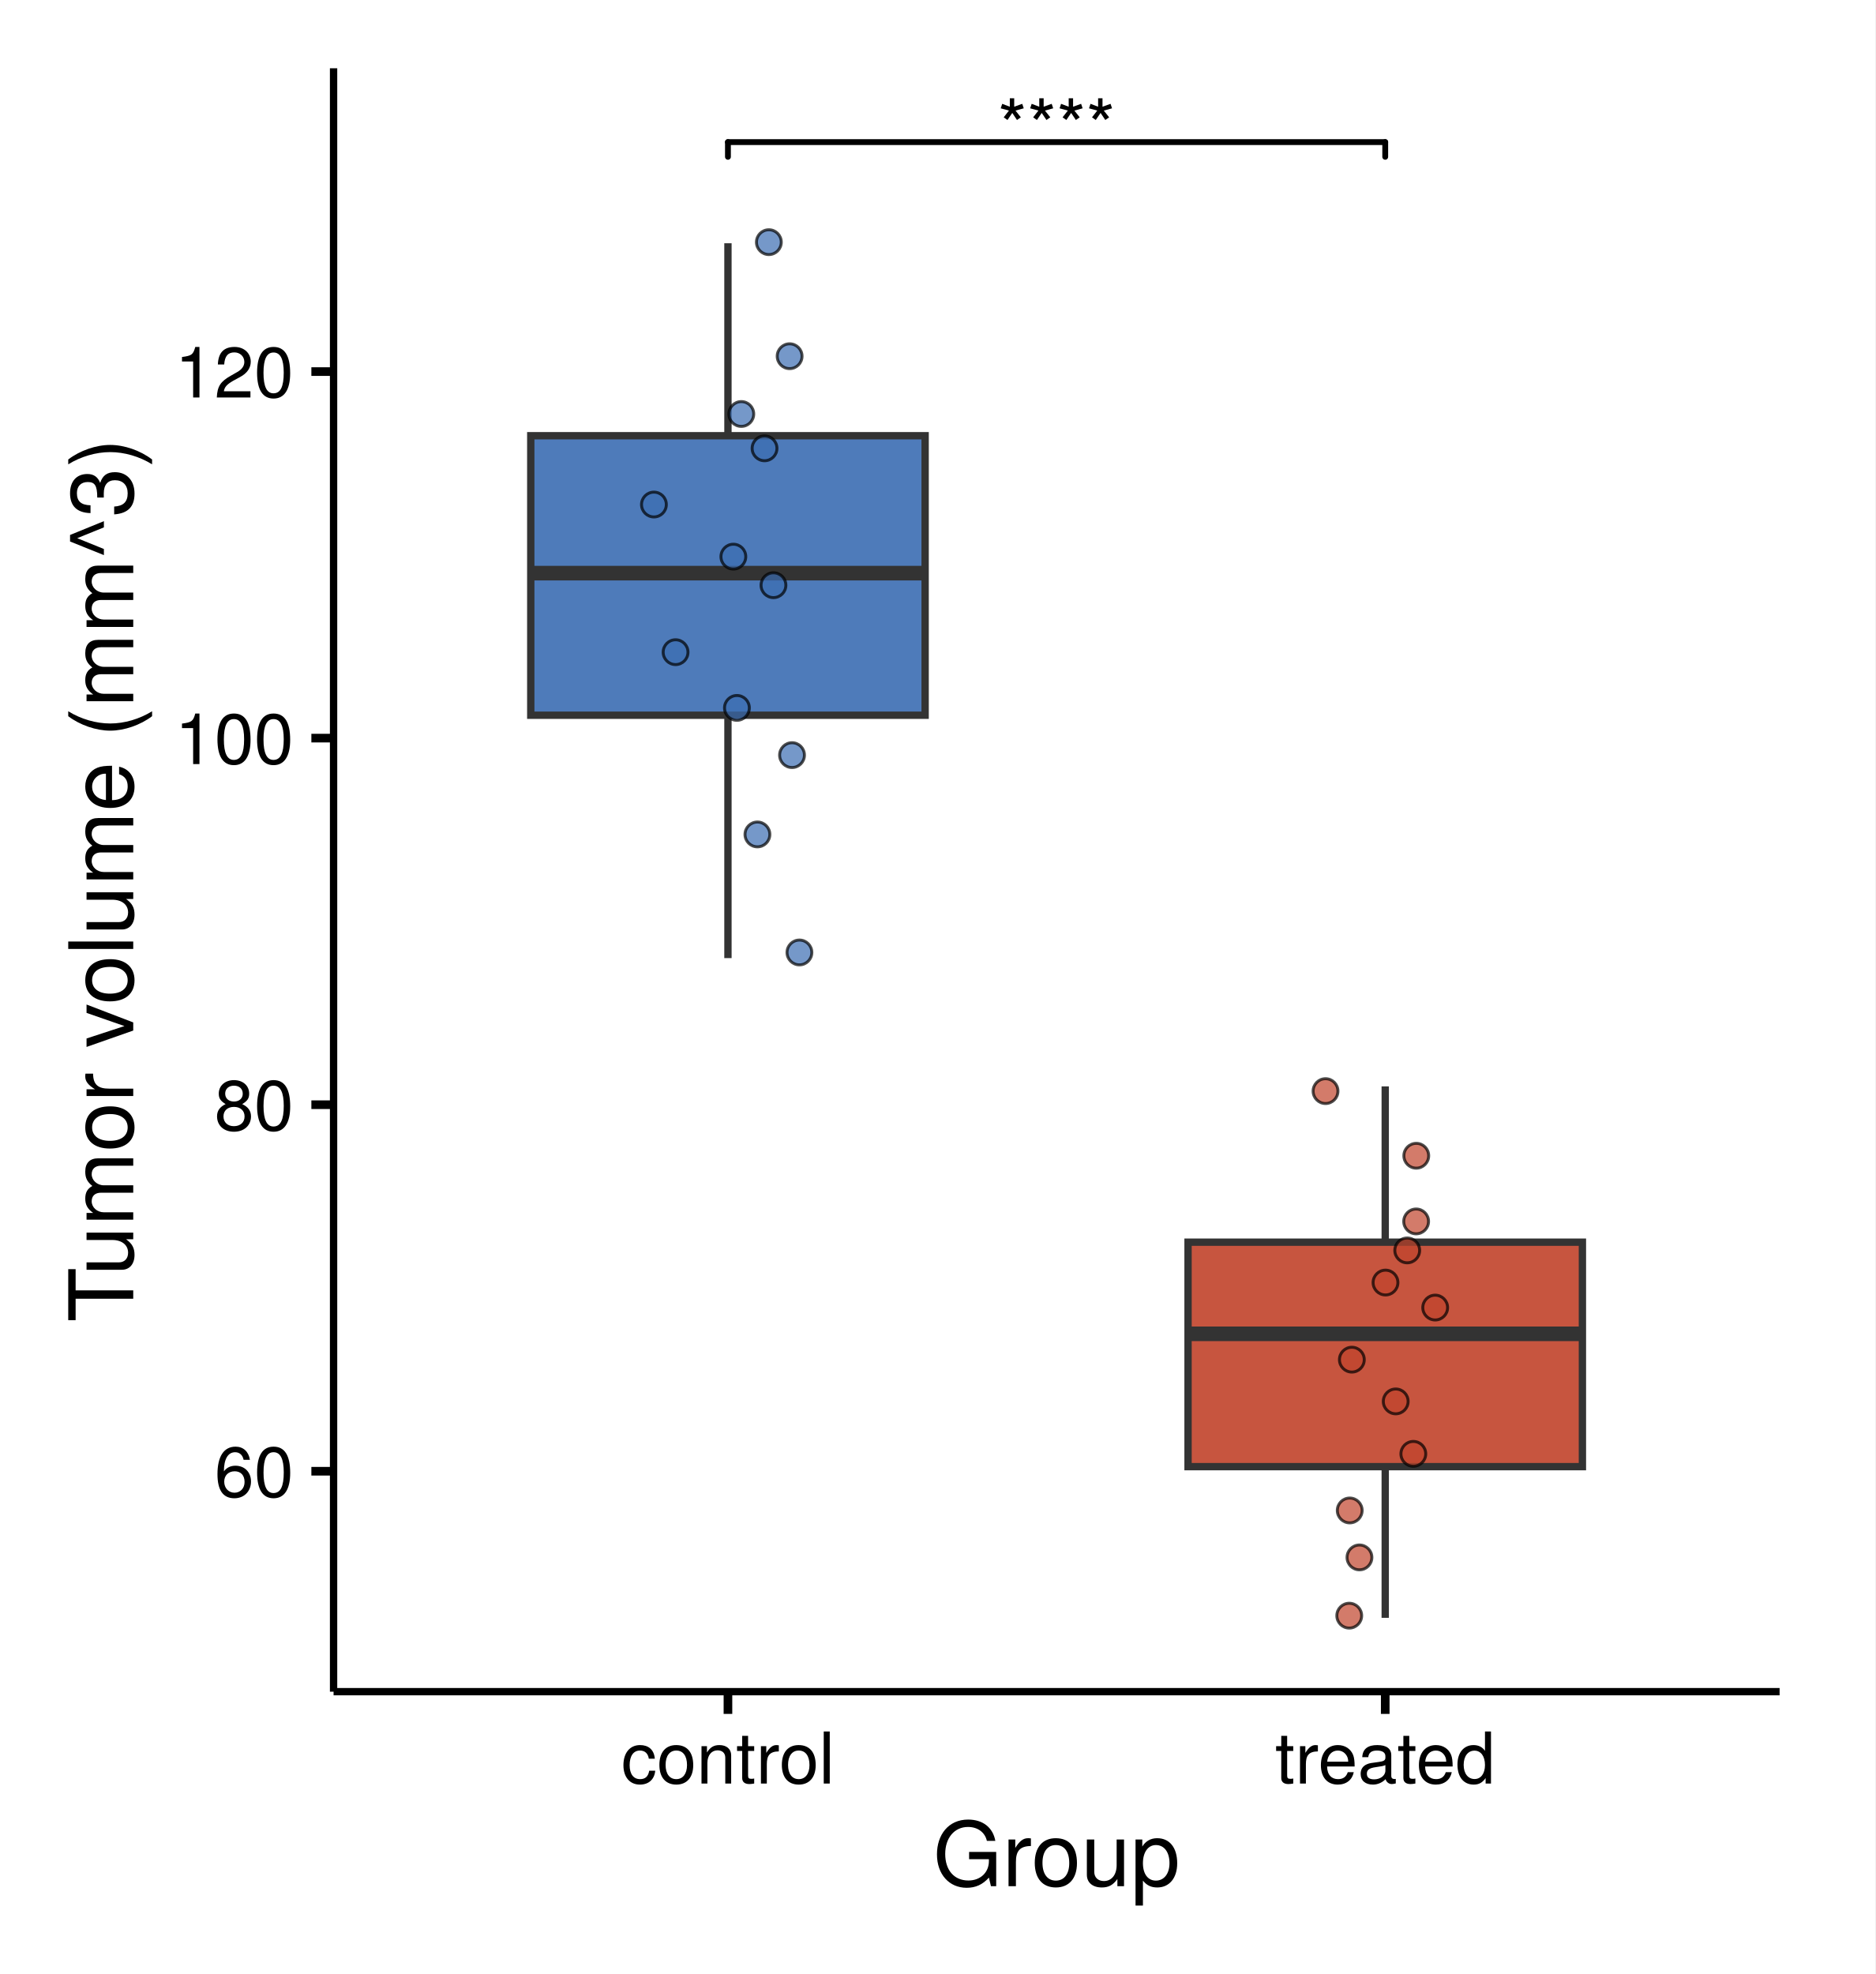
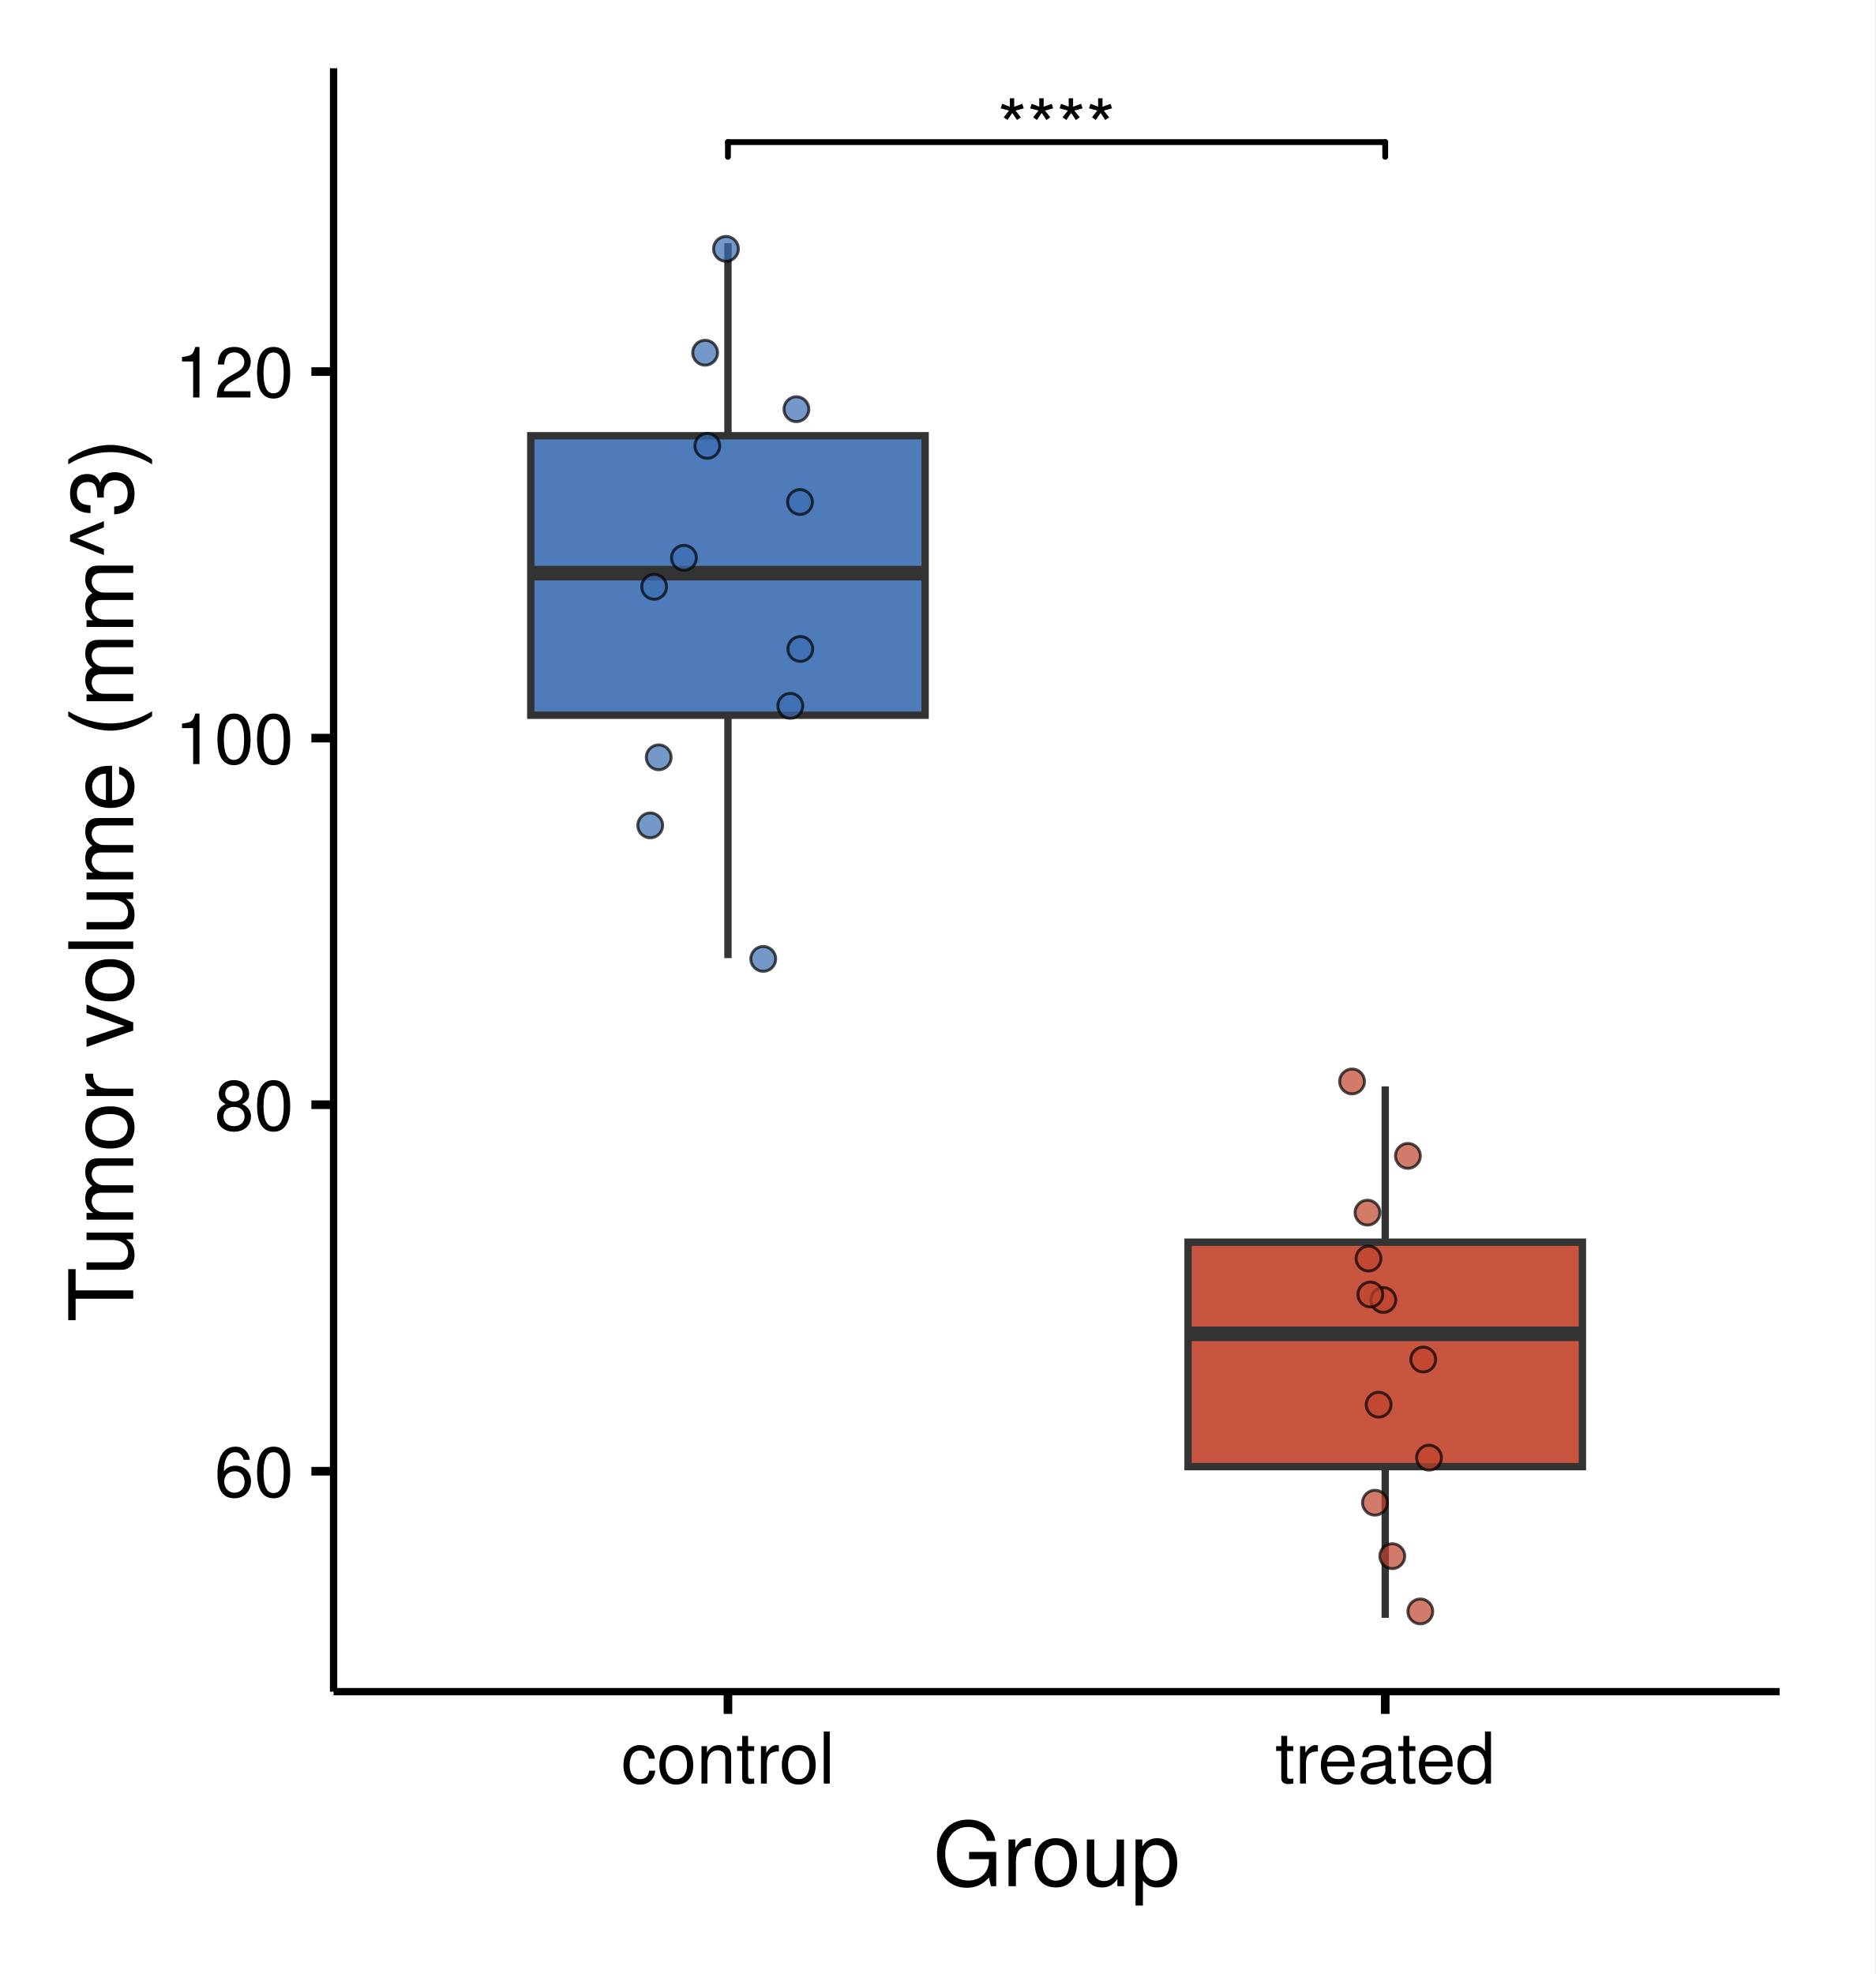
<svg xmlns="http://www.w3.org/2000/svg" class="svglite" width="273.60pt" height="288.00pt" viewBox="0 0 273.60 288.00">
  <defs>
    <style type="text/css">
    .svglite line, .svglite polyline, .svglite polygon, .svglite path, .svglite rect, .svglite circle {
      fill: none;
      stroke: #000000;
      stroke-linecap: round;
      stroke-linejoin: round;
      stroke-miterlimit: 10.00;
    }
    .svglite text {
      white-space: pre;
    }
  </style>
  </defs>
  <rect width="100%" height="100%" style="stroke: none; fill: #FFFFFF;" />
  <defs>
    <clipPath id="cpMC4wMHwyNzMuNjB8MC4wMHwyODguMDA=">
      <rect x="0.00" y="0.00" width="273.60" height="288.00" />
    </clipPath>
  </defs>
  <g clip-path="url(#cpMC4wMHwyNzMuNjB8MC4wMHwyODguMDA=)">
    <rect x="0.00" y="0.00" width="273.60" height="288.00" style="stroke-width: 1.26; stroke: #FFFFFF; fill: #FFFFFF;" />
  </g>
  <defs>
    <clipPath id="cpNDguNjd8MjU5LjY1fDkuOTZ8MjQ2Ljgx">
      <rect x="48.67" y="9.96" width="210.98" height="236.85" />
    </clipPath>
  </defs>
  <g clip-path="url(#cpNDguNjd8MjU5LjY1fDkuOTZ8MjQ2Ljgx)">
    <rect x="48.67" y="9.96" width="210.98" height="236.85" style="stroke-width: 1.26; stroke: none; fill: #FFFFFF;" />
    <line x1="106.21" y1="63.57" x2="106.21" y2="35.49" style="stroke-width: 1.07; stroke: #333333; stroke-linecap: butt;" />
    <line x1="106.21" y1="104.35" x2="106.21" y2="139.78" style="stroke-width: 1.07; stroke: #333333; stroke-linecap: butt;" />
    <polygon points="77.44,63.57 77.44,104.35 134.98,104.35 134.98,63.57 77.44,63.57 " style="stroke-width: 1.07; stroke: #333333; stroke-linecap: butt; stroke-linejoin: miter; fill: #3B6DB3; fill-opacity: 0.90;" />
    <line x1="77.44" y1="83.62" x2="134.98" y2="83.62" style="stroke-width: 2.13; stroke: #333333; stroke-linecap: butt; stroke-linejoin: miter;" />
    <line x1="202.11" y1="181.23" x2="202.11" y2="158.50" style="stroke-width: 1.07; stroke: #333333; stroke-linecap: butt;" />
    <line x1="202.11" y1="213.98" x2="202.11" y2="236.04" style="stroke-width: 1.07; stroke: #333333; stroke-linecap: butt;" />
    <polygon points="173.34,181.23 173.34,213.98 230.88,213.98 230.88,181.23 173.34,181.23 " style="stroke-width: 1.07; stroke: #333333; stroke-linecap: butt; stroke-linejoin: miter; fill: #C1432B; fill-opacity: 0.90;" />
    <line x1="173.34" y1="194.60" x2="230.88" y2="194.60" style="stroke-width: 2.13; stroke: #333333; stroke-linecap: butt; stroke-linejoin: miter;" />
-     <circle cx="107.52" cy="103.28" r="1.81" style="stroke-width: 0.43; stroke: #000000; stroke-opacity: 0.70; fill: #3B6DB3; fill-opacity: 0.70;" />
-     <circle cx="108.16" cy="60.40" r="1.81" style="stroke-width: 0.43; stroke: #000000; stroke-opacity: 0.70; fill: #3B6DB3; fill-opacity: 0.70;" />
-     <circle cx="110.51" cy="121.74" r="1.81" style="stroke-width: 0.43; stroke: #000000; stroke-opacity: 0.70; fill: #3B6DB3; fill-opacity: 0.70;" />
-     <circle cx="107.00" cy="81.21" r="1.81" style="stroke-width: 0.43; stroke: #000000; stroke-opacity: 0.70; fill: #3B6DB3; fill-opacity: 0.70;" />
-     <circle cx="112.18" cy="35.33" r="1.81" style="stroke-width: 0.43; stroke: #000000; stroke-opacity: 0.70; fill: #3B6DB3; fill-opacity: 0.70;" />
-     <circle cx="116.64" cy="138.96" r="1.81" style="stroke-width: 0.43; stroke: #000000; stroke-opacity: 0.70; fill: #3B6DB3; fill-opacity: 0.70;" />
-     <circle cx="98.57" cy="95.15" r="1.81" style="stroke-width: 0.43; stroke: #000000; stroke-opacity: 0.70; fill: #3B6DB3; fill-opacity: 0.70;" />
-     <circle cx="95.41" cy="73.61" r="1.81" style="stroke-width: 0.43; stroke: #000000; stroke-opacity: 0.70; fill: #3B6DB3; fill-opacity: 0.70;" />
-     <circle cx="115.56" cy="110.17" r="1.81" style="stroke-width: 0.43; stroke: #000000; stroke-opacity: 0.70; fill: #3B6DB3; fill-opacity: 0.70;" />
-     <circle cx="115.21" cy="51.97" r="1.81" style="stroke-width: 0.43; stroke: #000000; stroke-opacity: 0.70; fill: #3B6DB3; fill-opacity: 0.70;" />
-     <circle cx="112.85" cy="85.38" r="1.81" style="stroke-width: 0.43; stroke: #000000; stroke-opacity: 0.70; fill: #3B6DB3; fill-opacity: 0.70;" />
-     <circle cx="111.55" cy="65.41" r="1.81" style="stroke-width: 0.43; stroke: #000000; stroke-opacity: 0.70; fill: #3B6DB3; fill-opacity: 0.70;" />
-     <circle cx="205.32" cy="182.43" r="1.81" style="stroke-width: 0.43; stroke: #000000; stroke-opacity: 0.70; fill: #C1432B; fill-opacity: 0.70;" />
-     <circle cx="203.64" cy="204.46" r="1.81" style="stroke-width: 0.43; stroke: #000000; stroke-opacity: 0.70; fill: #C1432B; fill-opacity: 0.70;" />
-     <circle cx="193.40" cy="159.19" r="1.81" style="stroke-width: 0.43; stroke: #000000; stroke-opacity: 0.70; fill: #C1432B; fill-opacity: 0.70;" />
-     <circle cx="196.93" cy="220.37" r="1.81" style="stroke-width: 0.43; stroke: #000000; stroke-opacity: 0.70; fill: #C1432B; fill-opacity: 0.70;" />
-     <circle cx="209.40" cy="190.77" r="1.81" style="stroke-width: 0.43; stroke: #000000; stroke-opacity: 0.70; fill: #C1432B; fill-opacity: 0.70;" />
-     <circle cx="206.64" cy="168.62" r="1.81" style="stroke-width: 0.43; stroke: #000000; stroke-opacity: 0.70; fill: #C1432B; fill-opacity: 0.70;" />
-     <circle cx="196.86" cy="235.72" r="1.81" style="stroke-width: 0.43; stroke: #000000; stroke-opacity: 0.70; fill: #C1432B; fill-opacity: 0.70;" />
-     <circle cx="197.24" cy="198.37" r="1.81" style="stroke-width: 0.43; stroke: #000000; stroke-opacity: 0.70; fill: #C1432B; fill-opacity: 0.70;" />
-     <circle cx="206.62" cy="178.20" r="1.81" style="stroke-width: 0.43; stroke: #000000; stroke-opacity: 0.70; fill: #C1432B; fill-opacity: 0.70;" />
-     <circle cx="206.21" cy="212.11" r="1.81" style="stroke-width: 0.43; stroke: #000000; stroke-opacity: 0.70; fill: #C1432B; fill-opacity: 0.70;" />
-     <circle cx="202.15" cy="187.12" r="1.81" style="stroke-width: 0.43; stroke: #000000; stroke-opacity: 0.70; fill: #C1432B; fill-opacity: 0.70;" />
-     <circle cx="198.35" cy="227.22" r="1.81" style="stroke-width: 0.43; stroke: #000000; stroke-opacity: 0.70; fill: #C1432B; fill-opacity: 0.70;" />
+     <circle cx="115.31" cy="102.98" r="1.81" style="stroke-width: 0.43; stroke: #000000; stroke-opacity: 0.70; fill: #3B6DB3; fill-opacity: 0.70;" />
+     <circle cx="116.20" cy="59.70" r="1.81" style="stroke-width: 0.43; stroke: #000000; stroke-opacity: 0.70; fill: #3B6DB3; fill-opacity: 0.70;" />
+     <circle cx="94.87" cy="120.42" r="1.81" style="stroke-width: 0.43; stroke: #000000; stroke-opacity: 0.70; fill: #3B6DB3; fill-opacity: 0.70;" />
+     <circle cx="99.79" cy="81.38" r="1.81" style="stroke-width: 0.43; stroke: #000000; stroke-opacity: 0.70; fill: #3B6DB3; fill-opacity: 0.70;" />
+     <circle cx="105.92" cy="36.31" r="1.81" style="stroke-width: 0.43; stroke: #000000; stroke-opacity: 0.70; fill: #3B6DB3; fill-opacity: 0.70;" />
+     <circle cx="111.36" cy="139.90" r="1.81" style="stroke-width: 0.43; stroke: #000000; stroke-opacity: 0.70; fill: #3B6DB3; fill-opacity: 0.70;" />
+     <circle cx="116.77" cy="94.68" r="1.81" style="stroke-width: 0.43; stroke: #000000; stroke-opacity: 0.70; fill: #3B6DB3; fill-opacity: 0.70;" />
+     <circle cx="116.72" cy="73.24" r="1.81" style="stroke-width: 0.43; stroke: #000000; stroke-opacity: 0.70; fill: #3B6DB3; fill-opacity: 0.70;" />
+     <circle cx="96.11" cy="110.49" r="1.81" style="stroke-width: 0.43; stroke: #000000; stroke-opacity: 0.70; fill: #3B6DB3; fill-opacity: 0.70;" />
+     <circle cx="102.88" cy="51.46" r="1.81" style="stroke-width: 0.43; stroke: #000000; stroke-opacity: 0.70; fill: #3B6DB3; fill-opacity: 0.70;" />
+     <circle cx="95.44" cy="85.61" r="1.81" style="stroke-width: 0.43; stroke: #000000; stroke-opacity: 0.70; fill: #3B6DB3; fill-opacity: 0.70;" />
+     <circle cx="103.20" cy="65.05" r="1.81" style="stroke-width: 0.43; stroke: #000000; stroke-opacity: 0.70; fill: #3B6DB3; fill-opacity: 0.70;" />
+     <circle cx="199.67" cy="183.62" r="1.81" style="stroke-width: 0.43; stroke: #000000; stroke-opacity: 0.70; fill: #C1432B; fill-opacity: 0.70;" />
+     <circle cx="201.15" cy="204.94" r="1.81" style="stroke-width: 0.43; stroke: #000000; stroke-opacity: 0.70; fill: #C1432B; fill-opacity: 0.70;" />
+     <circle cx="197.27" cy="157.78" r="1.81" style="stroke-width: 0.43; stroke: #000000; stroke-opacity: 0.70; fill: #C1432B; fill-opacity: 0.70;" />
+     <circle cx="200.61" cy="219.24" r="1.81" style="stroke-width: 0.43; stroke: #000000; stroke-opacity: 0.70; fill: #C1432B; fill-opacity: 0.70;" />
+     <circle cx="201.83" cy="189.66" r="1.81" style="stroke-width: 0.43; stroke: #000000; stroke-opacity: 0.70; fill: #C1432B; fill-opacity: 0.70;" />
+     <circle cx="205.42" cy="168.64" r="1.81" style="stroke-width: 0.43; stroke: #000000; stroke-opacity: 0.70; fill: #C1432B; fill-opacity: 0.70;" />
+     <circle cx="207.23" cy="235.10" r="1.81" style="stroke-width: 0.43; stroke: #000000; stroke-opacity: 0.70; fill: #C1432B; fill-opacity: 0.70;" />
+     <circle cx="207.66" cy="198.35" r="1.81" style="stroke-width: 0.43; stroke: #000000; stroke-opacity: 0.70; fill: #C1432B; fill-opacity: 0.70;" />
+     <circle cx="199.52" cy="176.92" r="1.81" style="stroke-width: 0.43; stroke: #000000; stroke-opacity: 0.70; fill: #C1432B; fill-opacity: 0.70;" />
+     <circle cx="208.50" cy="212.67" r="1.81" style="stroke-width: 0.43; stroke: #000000; stroke-opacity: 0.70; fill: #C1432B; fill-opacity: 0.70;" />
+     <circle cx="199.94" cy="188.86" r="1.81" style="stroke-width: 0.43; stroke: #000000; stroke-opacity: 0.70; fill: #C1432B; fill-opacity: 0.70;" />
+     <circle cx="203.14" cy="227.04" r="1.81" style="stroke-width: 0.43; stroke: #000000; stroke-opacity: 0.70; fill: #C1432B; fill-opacity: 0.70;" />
    <text x="154.16" y="22.38" text-anchor="middle" style="font-size: 11.04px; font-weight: 0; font-family: &quot;TeX Gyre Heros&quot;;" textLength="17.16px" lengthAdjust="spacingAndGlyphs">****</text>
    <line x1="106.21" y1="22.88" x2="106.21" y2="20.73" style="stroke-width: 0.85;" />
    <line x1="106.21" y1="20.73" x2="202.11" y2="20.73" style="stroke-width: 0.85;" />
    <line x1="202.11" y1="20.73" x2="202.11" y2="22.88" style="stroke-width: 0.85;" />
  </g>
  <g clip-path="url(#cpMC4wMHwyNzMuNjB8MC4wMHwyODguMDA=)">
    <polyline points="48.67,246.81 48.67,9.96 " style="stroke-width: 1.07; stroke-linecap: butt;" />
    <text x="42.84" y="218.44" text-anchor="end" style="font-size: 10.40px; font-weight: 0; font-family: &quot;TeX Gyre Heros&quot;;" textLength="11.55px" lengthAdjust="spacingAndGlyphs">60</text>
    <text x="42.84" y="164.96" text-anchor="end" style="font-size: 10.40px; font-weight: 0; font-family: &quot;TeX Gyre Heros&quot;;" textLength="11.55px" lengthAdjust="spacingAndGlyphs">80</text>
    <text x="42.84" y="111.48" text-anchor="end" style="font-size: 10.40px; font-weight: 0; font-family: &quot;TeX Gyre Heros&quot;;" textLength="17.32px" lengthAdjust="spacingAndGlyphs">100</text>
    <text x="42.84" y="57.99" text-anchor="end" style="font-size: 10.40px; font-weight: 0; font-family: &quot;TeX Gyre Heros&quot;;" textLength="17.32px" lengthAdjust="spacingAndGlyphs">120</text>
    <polyline points="45.43,214.65 48.67,214.65 " style="stroke-width: 1.26; stroke-linecap: butt;" />
    <polyline points="45.43,161.17 48.67,161.17 " style="stroke-width: 1.26; stroke-linecap: butt;" />
    <polyline points="45.43,107.69 48.67,107.69 " style="stroke-width: 1.26; stroke-linecap: butt;" />
    <polyline points="45.43,54.21 48.67,54.21 " style="stroke-width: 1.26; stroke-linecap: butt;" />
    <polyline points="48.67,246.81 259.65,246.81 " style="stroke-width: 1.07; stroke-linecap: butt;" />
    <polyline points="106.21,250.05 106.21,246.81 " style="stroke-width: 1.26; stroke-linecap: butt;" />
    <polyline points="202.11,250.05 202.11,246.81 " style="stroke-width: 1.26; stroke-linecap: butt;" />
    <text x="106.21" y="260.21" text-anchor="middle" style="font-size: 10.40px; font-weight: 0; font-family: &quot;TeX Gyre Heros&quot;;" textLength="31.18px" lengthAdjust="spacingAndGlyphs">control</text>
    <text x="202.11" y="260.21" text-anchor="middle" style="font-size: 10.40px; font-weight: 0; font-family: &quot;TeX Gyre Heros&quot;;" textLength="32.34px" lengthAdjust="spacingAndGlyphs">treated</text>
    <text x="154.16" y="275.19" text-anchor="middle" style="font-size: 13.00px; font-weight: 0; font-family: &quot;TeX Gyre Heros&quot;;" textLength="36.13px" lengthAdjust="spacingAndGlyphs">Group</text>
    <text transform="translate(19.44,128.39) rotate(-90)" text-anchor="middle" style="font-size: 13.00px; font-weight: 0; font-family: &quot;TeX Gyre Heros&quot;;" textLength="130.33px" lengthAdjust="spacingAndGlyphs">Tumor volume (mm^3)</text>
  </g>
</svg>
